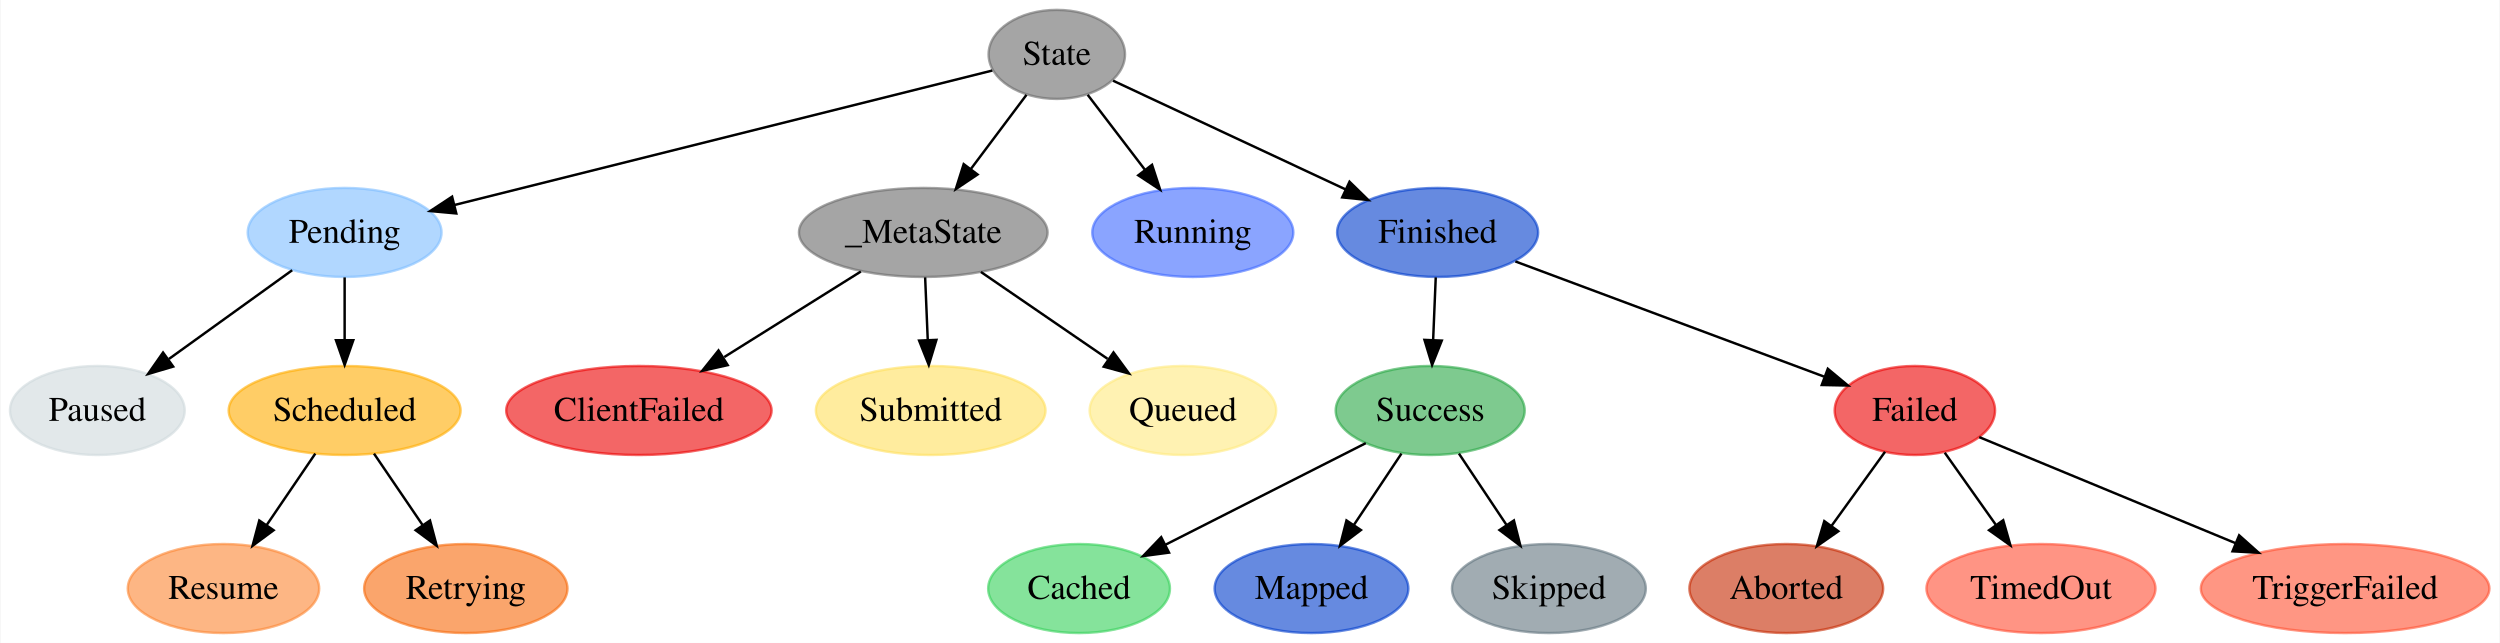
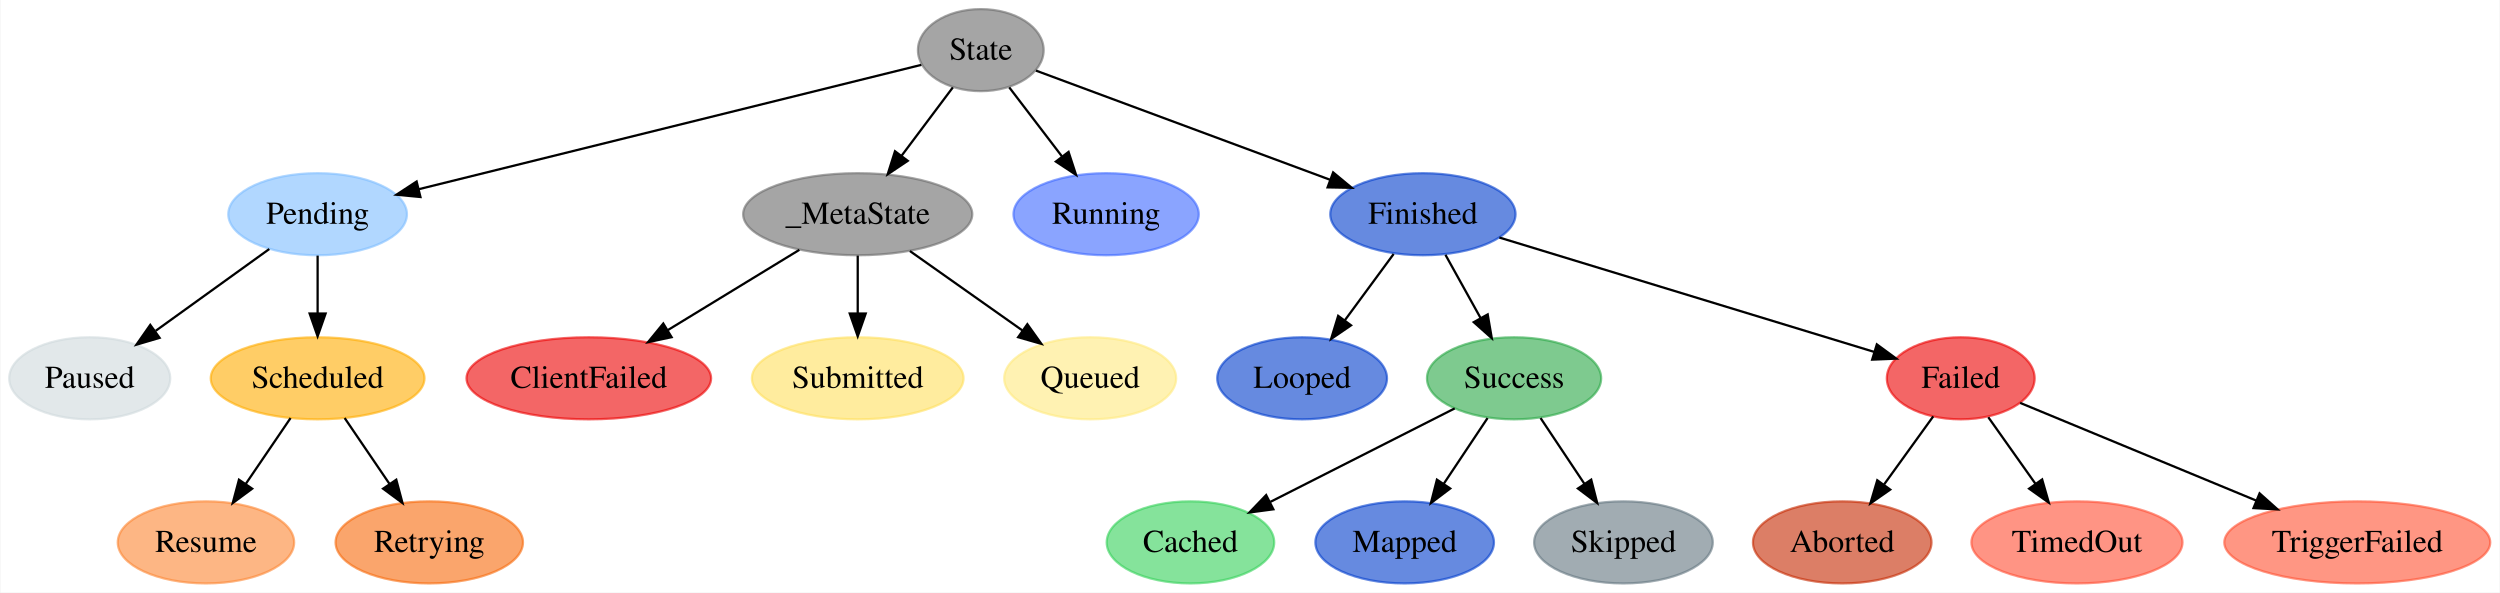
- <svg xmlns="http://www.w3.org/2000/svg" width="1011pt" height="260pt" viewBox="0.00 0.00 1010.58 260.00">
+ <svg xmlns="http://www.w3.org/2000/svg" width="1097pt" height="260pt" viewBox="0.00 0.00 1096.58 260.00">
  <g id="graph0" class="graph" transform="scale(1 1) rotate(0) translate(4 256)">
-     <polygon fill="#ffffff" stroke="transparent" points="-4,4 -4,-256 1006.582,-256 1006.582,4 -4,4" />
+     <polygon fill="#ffffff" stroke="transparent" points="-4,4 -4,-256 1092.582,-256 1092.582,4 -4,4" />
    <g id="node1" class="node">
-       <ellipse fill="#696969" fill-opacity="0.6" stroke="#696969" stroke-opacity="0.6" cx="423.16" cy="-234" rx="27.58" ry="18" />
-       <text text-anchor="middle" x="423.16" y="-229.8" font-family="Times,serif" font-size="14.00" fill="#000000">State</text>
+       <ellipse fill="#696969" fill-opacity="0.6" stroke="#696969" stroke-opacity="0.6" cx="426.16" cy="-234" rx="27.58" ry="18" />
+       <text text-anchor="middle" x="426.16" y="-229.8" font-family="Times,serif" font-size="14.00" fill="#000000">State</text>
    </g>
    <g id="node2" class="node">
      <ellipse fill="#7ebdff" fill-opacity="0.6" stroke="#7ebdff" stroke-opacity="0.6" cx="135.16" cy="-162" rx="39.189" ry="18" />
      <text text-anchor="middle" x="135.16" y="-157.8" font-family="Times,serif" font-size="14.00" fill="#000000">Pending</text>
    </g>
    <g id="edge1" class="edge">
-       <path fill="none" stroke="#000000" d="M397.094,-227.483C347.777,-215.154 240.318,-188.289 179.476,-173.079" />
-       <polygon fill="#000000" stroke="#000000" points="180.316,-169.681 169.766,-170.651 178.618,-176.472 180.316,-169.681" />
+       <path fill="none" stroke="#000000" d="M400.08,-227.547C350.26,-215.221 241.054,-188.201 179.543,-172.981" />
+       <polygon fill="#000000" stroke="#000000" points="180.28,-169.558 169.732,-170.554 178.599,-176.353 180.28,-169.558" />
    </g>
    <g id="node7" class="node">
-       <ellipse fill="#696969" fill-opacity="0.6" stroke="#696969" stroke-opacity="0.6" cx="369.16" cy="-162" rx="50.264" ry="18" />
-       <text text-anchor="middle" x="369.16" y="-157.8" font-family="Times,serif" font-size="14.00" fill="#000000">_MetaState</text>
+       <ellipse fill="#696969" fill-opacity="0.6" stroke="#696969" stroke-opacity="0.6" cx="372.16" cy="-162" rx="50.264" ry="18" />
+       <text text-anchor="middle" x="372.16" y="-157.8" font-family="Times,serif" font-size="14.00" fill="#000000">_MetaState</text>
    </g>
    <g id="edge6" class="edge">
-       <path fill="none" stroke="#000000" d="M410.907,-217.662C404.246,-208.781 395.857,-197.596 388.35,-187.586" />
-       <polygon fill="#000000" stroke="#000000" points="391.109,-185.431 382.309,-179.531 385.509,-189.631 391.109,-185.431" />
+       <path fill="none" stroke="#000000" d="M413.907,-217.662C407.246,-208.781 398.857,-197.596 391.35,-187.586" />
+       <polygon fill="#000000" stroke="#000000" points="394.109,-185.431 385.309,-179.531 388.509,-189.631 394.109,-185.431" />
    </g>
    <g id="node11" class="node">
-       <ellipse fill="#3d67ff" fill-opacity="0.6" stroke="#3d67ff" stroke-opacity="0.6" cx="478.16" cy="-162" rx="40.642" ry="18" />
-       <text text-anchor="middle" x="478.16" y="-157.8" font-family="Times,serif" font-size="14.00" fill="#000000">Running</text>
+       <ellipse fill="#3d67ff" fill-opacity="0.6" stroke="#3d67ff" stroke-opacity="0.6" cx="481.16" cy="-162" rx="40.642" ry="18" />
+       <text text-anchor="middle" x="481.16" y="-157.8" font-family="Times,serif" font-size="14.00" fill="#000000">Running</text>
    </g>
    <g id="edge10" class="edge">
-       <path fill="none" stroke="#000000" d="M435.641,-217.662C442.475,-208.716 451.094,-197.433 458.783,-187.367" />
-       <polygon fill="#000000" stroke="#000000" points="461.673,-189.349 464.962,-179.277 456.111,-185.099 461.673,-189.349" />
+       <path fill="none" stroke="#000000" d="M438.641,-217.662C445.475,-208.716 454.094,-197.433 461.783,-187.367" />
+       <polygon fill="#000000" stroke="#000000" points="464.673,-189.349 467.962,-179.277 459.111,-185.099 464.673,-189.349" />
    </g>
    <g id="node12" class="node">
-       <ellipse fill="#003ccb" fill-opacity="0.6" stroke="#003ccb" stroke-opacity="0.6" cx="577.16" cy="-162" rx="40.642" ry="18" />
-       <text text-anchor="middle" x="577.16" y="-157.8" font-family="Times,serif" font-size="14.00" fill="#000000">Finished</text>
+       <ellipse fill="#003ccb" fill-opacity="0.6" stroke="#003ccb" stroke-opacity="0.6" cx="620.16" cy="-162" rx="40.642" ry="18" />
+       <text text-anchor="middle" x="620.16" y="-157.8" font-family="Times,serif" font-size="14.00" fill="#000000">Finished</text>
    </g>
    <g id="edge11" class="edge">
-       <path fill="none" stroke="#000000" d="M445.884,-223.376C470.647,-211.799 510.648,-193.097 539.995,-179.376" />
-       <polygon fill="#000000" stroke="#000000" points="541.539,-182.518 549.116,-175.112 538.575,-176.177 541.539,-182.518" />
+       <path fill="none" stroke="#000000" d="M450.338,-225.027C482.643,-213.037 540.343,-191.623 579.422,-177.119" />
+       <polygon fill="#000000" stroke="#000000" points="580.772,-180.352 588.929,-173.591 578.337,-173.789 580.772,-180.352" />
    </g>
    <g id="node3" class="node">
      <ellipse fill="#cfd8dc" fill-opacity="0.6" stroke="#cfd8dc" stroke-opacity="0.6" cx="35.16" cy="-90" rx="35.322" ry="18" />
      <text text-anchor="middle" x="35.16" y="-85.8" font-family="Times,serif" font-size="14.00" fill="#000000">Paused</text>
    </g>
    <g id="edge2" class="edge">
      <path fill="none" stroke="#000000" d="M113.953,-146.731C99.441,-136.282 80.02,-122.299 64.09,-110.829" />
      <polygon fill="#000000" stroke="#000000" points="65.814,-107.758 55.653,-104.755 61.724,-113.438 65.814,-107.758" />
    </g>
    <g id="node4" class="node">
      <ellipse fill="#ffab00" fill-opacity="0.6" stroke="#ffab00" stroke-opacity="0.6" cx="135.16" cy="-90" rx="46.889" ry="18" />
      <text text-anchor="middle" x="135.16" y="-85.8" font-family="Times,serif" font-size="14.00" fill="#000000">Scheduled</text>
    </g>
    <g id="edge3" class="edge">
      <path fill="none" stroke="#000000" d="M135.16,-143.831C135.16,-136.131 135.16,-126.974 135.16,-118.417" />
      <polygon fill="#000000" stroke="#000000" points="138.661,-118.413 135.16,-108.413 131.661,-118.413 138.661,-118.413" />
    </g>
    <g id="node5" class="node">
      <ellipse fill="#fb8532" fill-opacity="0.6" stroke="#fb8532" stroke-opacity="0.6" cx="86.16" cy="-18" rx="38.696" ry="18" />
      <text text-anchor="middle" x="86.16" y="-13.8" font-family="Times,serif" font-size="14.00" fill="#000000">Resume</text>
    </g>
    <g id="edge4" class="edge">
      <path fill="none" stroke="#000000" d="M123.299,-72.571C117.4,-63.904 110.156,-53.259 103.637,-43.68" />
      <polygon fill="#000000" stroke="#000000" points="106.433,-41.567 97.913,-35.269 100.645,-45.505 106.433,-41.567" />
    </g>
    <g id="node6" class="node">
      <ellipse fill="#f66a0a" fill-opacity="0.6" stroke="#f66a0a" stroke-opacity="0.6" cx="184.16" cy="-18" rx="41.109" ry="18" />
      <text text-anchor="middle" x="184.16" y="-13.8" font-family="Times,serif" font-size="14.00" fill="#000000">Retrying</text>
    </g>
    <g id="edge5" class="edge">
      <path fill="none" stroke="#000000" d="M147.022,-72.571C152.92,-63.904 160.165,-53.259 166.684,-43.68" />
      <polygon fill="#000000" stroke="#000000" points="169.675,-45.505 172.408,-35.269 163.888,-41.567 169.675,-45.505" />
    </g>
    <g id="node8" class="node">
      <ellipse fill="#eb0000" fill-opacity="0.6" stroke="#eb0000" stroke-opacity="0.6" cx="254.16" cy="-90" rx="53.656" ry="18" />
      <text text-anchor="middle" x="254.16" y="-85.8" font-family="Times,serif" font-size="14.00" fill="#000000">ClientFailed</text>
    </g>
    <g id="edge7" class="edge">
-       <path fill="none" stroke="#000000" d="M343.923,-146.199C327.708,-136.047 306.431,-122.726 288.663,-111.602" />
-       <polygon fill="#000000" stroke="#000000" points="290.069,-108.353 279.736,-106.013 286.355,-114.286 290.069,-108.353" />
+       <path fill="none" stroke="#000000" d="M346.556,-146.377C329.663,-136.07 307.325,-122.439 288.844,-111.163" />
+       <polygon fill="#000000" stroke="#000000" points="290.482,-108.062 280.122,-105.841 286.836,-114.037 290.482,-108.062" />
    </g>
    <g id="node9" class="node">
      <ellipse fill="#ffdf5d" fill-opacity="0.6" stroke="#ffdf5d" stroke-opacity="0.6" cx="372.16" cy="-90" rx="46.43" ry="18" />
      <text text-anchor="middle" x="372.16" y="-85.8" font-family="Times,serif" font-size="14.00" fill="#000000">Submitted</text>
    </g>
    <g id="edge8" class="edge">
-       <path fill="none" stroke="#000000" d="M369.918,-143.831C370.238,-136.131 370.62,-126.974 370.976,-118.417" />
-       <polygon fill="#000000" stroke="#000000" points="374.474,-118.55 371.393,-108.413 367.48,-118.259 374.474,-118.55" />
+       <path fill="none" stroke="#000000" d="M372.16,-143.831C372.16,-136.131 372.16,-126.974 372.16,-118.417" />
+       <polygon fill="#000000" stroke="#000000" points="375.661,-118.413 372.16,-108.413 368.661,-118.413 375.661,-118.413" />
    </g>
    <g id="node10" class="node">
      <ellipse fill="#ffea7f" fill-opacity="0.6" stroke="#ffea7f" stroke-opacity="0.6" cx="474.16" cy="-90" rx="37.718" ry="18" />
      <text text-anchor="middle" x="474.16" y="-85.8" font-family="Times,serif" font-size="14.00" fill="#000000">Queued</text>
    </g>
    <g id="edge9" class="edge">
-       <path fill="none" stroke="#000000" d="M392.463,-146.021C407.553,-135.674 427.36,-122.092 443.693,-110.892" />
-       <polygon fill="#000000" stroke="#000000" points="446.089,-113.493 452.357,-104.951 442.13,-107.72 446.089,-113.493" />
+       <path fill="none" stroke="#000000" d="M395.051,-145.842C409.622,-135.557 428.643,-122.13 444.383,-111.02" />
+       <polygon fill="#000000" stroke="#000000" points="446.589,-113.747 452.74,-105.12 442.552,-108.028 446.589,-113.747" />
    </g>
    <g id="node13" class="node">
-       <ellipse fill="#28a745" fill-opacity="0.6" stroke="#28a745" stroke-opacity="0.6" cx="574.16" cy="-90" rx="38.211" ry="18" />
-       <text text-anchor="middle" x="574.16" y="-85.8" font-family="Times,serif" font-size="14.00" fill="#000000">Success</text>
+       <ellipse fill="#003ccb" fill-opacity="0.6" stroke="#003ccb" stroke-opacity="0.6" cx="567.16" cy="-90" rx="37.242" ry="18" />
+       <text text-anchor="middle" x="567.16" y="-85.8" font-family="Times,serif" font-size="14.00" fill="#000000">Looped</text>
    </g>
    <g id="edge12" class="edge">
-       <path fill="none" stroke="#000000" d="M576.403,-143.831C576.083,-136.131 575.701,-126.974 575.345,-118.417" />
-       <polygon fill="#000000" stroke="#000000" points="578.841,-118.259 574.928,-108.413 571.847,-118.55 578.841,-118.259" />
+       <path fill="none" stroke="#000000" d="M607.331,-144.571C600.886,-135.815 592.955,-125.042 585.848,-115.387" />
+       <polygon fill="#000000" stroke="#000000" points="588.619,-113.247 579.872,-107.269 582.982,-117.397 588.619,-113.247" />
+     </g>
+     <g id="node14" class="node">
+       <ellipse fill="#28a745" fill-opacity="0.6" stroke="#28a745" stroke-opacity="0.6" cx="660.16" cy="-90" rx="38.211" ry="18" />
+       <text text-anchor="middle" x="660.16" y="-85.8" font-family="Times,serif" font-size="14.00" fill="#000000">Success</text>
+     </g>
+     <g id="edge13" class="edge">
+       <path fill="none" stroke="#000000" d="M630.048,-144.202C634.698,-135.832 640.338,-125.68 645.474,-116.436" />
+       <polygon fill="#000000" stroke="#000000" points="648.59,-118.034 650.386,-107.593 642.471,-114.635 648.59,-118.034" />
+     </g>
+     <g id="node18" class="node">
+       <ellipse fill="#eb0000" fill-opacity="0.6" stroke="#eb0000" stroke-opacity="0.6" cx="856.16" cy="-90" rx="32.424" ry="18" />
+       <text text-anchor="middle" x="856.16" y="-85.8" font-family="Times,serif" font-size="14.00" fill="#000000">Failed</text>
+     </g>
+     <g id="edge17" class="edge">
+       <path fill="none" stroke="#000000" d="M653.723,-151.761C697.142,-138.514 772.592,-115.495 818.1,-101.612" />
+       <polygon fill="#000000" stroke="#000000" points="819.342,-104.892 827.885,-98.626 817.299,-98.197 819.342,-104.892" />
+     </g>
+     <g id="node15" class="node">
+       <ellipse fill="#34d058" fill-opacity="0.6" stroke="#34d058" stroke-opacity="0.6" cx="518.16" cy="-18" rx="36.749" ry="18" />
+       <text text-anchor="middle" x="518.16" y="-13.8" font-family="Times,serif" font-size="14.00" fill="#000000">Cached</text>
+     </g>
+     <g id="edge14" class="edge">
+       <path fill="none" stroke="#000000" d="M634.115,-76.794C611.396,-65.275 578.245,-48.465 553.202,-35.768" />
+       <polygon fill="#000000" stroke="#000000" points="554.542,-32.523 544.04,-31.122 551.376,-38.766 554.542,-32.523" />
+     </g>
+     <g id="node16" class="node">
+       <ellipse fill="#003ccb" fill-opacity="0.6" stroke="#003ccb" stroke-opacity="0.6" cx="612.16" cy="-18" rx="39.171" ry="18" />
+       <text text-anchor="middle" x="612.16" y="-13.8" font-family="Times,serif" font-size="14.00" fill="#000000">Mapped</text>
+     </g>
+     <g id="edge15" class="edge">
+       <path fill="none" stroke="#000000" d="M648.541,-72.571C642.763,-63.904 635.667,-53.259 629.28,-43.68" />
+       <polygon fill="#000000" stroke="#000000" points="632.132,-41.648 623.673,-35.269 626.308,-45.531 632.132,-41.648" />
    </g>
    <g id="node17" class="node">
-       <ellipse fill="#eb0000" fill-opacity="0.6" stroke="#eb0000" stroke-opacity="0.6" cx="770.16" cy="-90" rx="32.424" ry="18" />
-       <text text-anchor="middle" x="770.16" y="-85.8" font-family="Times,serif" font-size="14.00" fill="#000000">Failed</text>
+       <ellipse fill="#62757f" fill-opacity="0.6" stroke="#62757f" stroke-opacity="0.6" cx="708.16" cy="-18" rx="39.189" ry="18" />
+       <text text-anchor="middle" x="708.16" y="-13.8" font-family="Times,serif" font-size="14.00" fill="#000000">Skipped</text>
    </g>
    <g id="edge16" class="edge">
-       <path fill="none" stroke="#000000" d="M608.599,-150.272C642.771,-137.524 697.317,-117.175 733.435,-103.701" />
-       <polygon fill="#000000" stroke="#000000" points="734.955,-106.869 743.101,-100.095 732.508,-100.311 734.955,-106.869" />
-     </g>
-     <g id="node14" class="node">
-       <ellipse fill="#34d058" fill-opacity="0.6" stroke="#34d058" stroke-opacity="0.6" cx="432.16" cy="-18" rx="36.749" ry="18" />
-       <text text-anchor="middle" x="432.16" y="-13.8" font-family="Times,serif" font-size="14.00" fill="#000000">Cached</text>
-     </g>
-     <g id="edge13" class="edge">
-       <path fill="none" stroke="#000000" d="M548.115,-76.794C525.396,-65.275 492.245,-48.465 467.202,-35.768" />
-       <polygon fill="#000000" stroke="#000000" points="468.542,-32.523 458.04,-31.122 465.377,-38.766 468.542,-32.523" />
-     </g>
-     <g id="node15" class="node">
-       <ellipse fill="#003ccb" fill-opacity="0.6" stroke="#003ccb" stroke-opacity="0.6" cx="526.16" cy="-18" rx="39.171" ry="18" />
-       <text text-anchor="middle" x="526.16" y="-13.8" font-family="Times,serif" font-size="14.00" fill="#000000">Mapped</text>
-     </g>
-     <g id="edge14" class="edge">
-       <path fill="none" stroke="#000000" d="M562.541,-72.571C556.763,-63.904 549.667,-53.259 543.28,-43.68" />
-       <polygon fill="#000000" stroke="#000000" points="546.132,-41.648 537.673,-35.269 540.308,-45.531 546.132,-41.648" />
-     </g>
-     <g id="node16" class="node">
-       <ellipse fill="#62757f" fill-opacity="0.6" stroke="#62757f" stroke-opacity="0.6" cx="622.16" cy="-18" rx="39.189" ry="18" />
-       <text text-anchor="middle" x="622.16" y="-13.8" font-family="Times,serif" font-size="14.00" fill="#000000">Skipped</text>
-     </g>
-     <g id="edge15" class="edge">
-       <path fill="none" stroke="#000000" d="M585.78,-72.571C591.558,-63.904 598.654,-53.259 605.041,-43.68" />
-       <polygon fill="#000000" stroke="#000000" points="608.013,-45.531 610.648,-35.269 602.189,-41.648 608.013,-45.531" />
-     </g>
-     <g id="node18" class="node">
-       <ellipse fill="#c42800" fill-opacity="0.6" stroke="#c42800" stroke-opacity="0.6" cx="718.16" cy="-18" rx="39.171" ry="18" />
-       <text text-anchor="middle" x="718.16" y="-13.8" font-family="Times,serif" font-size="14.00" fill="#000000">Aborted</text>
-     </g>
-     <g id="edge17" class="edge">
-       <path fill="none" stroke="#000000" d="M758.1,-73.301C751.695,-64.433 743.688,-53.346 736.529,-43.433" />
-       <polygon fill="#000000" stroke="#000000" points="739.209,-41.166 730.517,-35.109 733.534,-45.265 739.209,-41.166" />
+       <path fill="none" stroke="#000000" d="M671.78,-72.571C677.558,-63.904 684.654,-53.259 691.041,-43.68" />
+       <polygon fill="#000000" stroke="#000000" points="694.013,-45.531 696.648,-35.269 688.189,-41.648 694.013,-45.531" />
    </g>
    <g id="node19" class="node">
-       <ellipse fill="#ff4e33" fill-opacity="0.6" stroke="#ff4e33" stroke-opacity="0.6" cx="821.16" cy="-18" rx="46.3" ry="18" />
-       <text text-anchor="middle" x="821.16" y="-13.8" font-family="Times,serif" font-size="14.00" fill="#000000">TimedOut</text>
+       <ellipse fill="#c42800" fill-opacity="0.6" stroke="#c42800" stroke-opacity="0.6" cx="804.16" cy="-18" rx="39.171" ry="18" />
+       <text text-anchor="middle" x="804.16" y="-13.8" font-family="Times,serif" font-size="14.00" fill="#000000">Aborted</text>
    </g>
    <g id="edge18" class="edge">
-       <path fill="none" stroke="#000000" d="M782.247,-72.937C788.443,-64.189 796.118,-53.355 803.009,-43.626" />
-       <polygon fill="#000000" stroke="#000000" points="805.883,-45.624 808.807,-35.441 800.17,-41.578 805.883,-45.624" />
+       <path fill="none" stroke="#000000" d="M844.1,-73.301C837.695,-64.433 829.688,-53.346 822.529,-43.433" />
+       <polygon fill="#000000" stroke="#000000" points="825.209,-41.166 816.517,-35.109 819.534,-45.265 825.209,-41.166" />
    </g>
    <g id="node20" class="node">
-       <ellipse fill="#ff5131" fill-opacity="0.6" stroke="#ff5131" stroke-opacity="0.6" cx="944.16" cy="-18" rx="58.344" ry="18" />
-       <text text-anchor="middle" x="944.16" y="-13.8" font-family="Times,serif" font-size="14.00" fill="#000000">TriggerFailed</text>
+       <ellipse fill="#ff4e33" fill-opacity="0.6" stroke="#ff4e33" stroke-opacity="0.6" cx="907.16" cy="-18" rx="46.3" ry="18" />
+       <text text-anchor="middle" x="907.16" y="-13.8" font-family="Times,serif" font-size="14.00" fill="#000000">TimedOut</text>
    </g>
    <g id="edge19" class="edge">
-       <path fill="none" stroke="#000000" d="M796.21,-79.221C823.563,-67.902 867.07,-49.9 899.839,-36.34" />
-       <polygon fill="#000000" stroke="#000000" points="901.301,-39.523 909.203,-32.465 898.625,-33.055 901.301,-39.523" />
+       <path fill="none" stroke="#000000" d="M868.247,-72.937C874.443,-64.189 882.118,-53.355 889.009,-43.626" />
+       <polygon fill="#000000" stroke="#000000" points="891.883,-45.624 894.807,-35.441 886.17,-41.578 891.883,-45.624" />
+     </g>
+     <g id="node21" class="node">
+       <ellipse fill="#ff5131" fill-opacity="0.6" stroke="#ff5131" stroke-opacity="0.6" cx="1030.16" cy="-18" rx="58.344" ry="18" />
+       <text text-anchor="middle" x="1030.16" y="-13.8" font-family="Times,serif" font-size="14.00" fill="#000000">TriggerFailed</text>
+     </g>
+     <g id="edge20" class="edge">
+       <path fill="none" stroke="#000000" d="M882.21,-79.221C909.563,-67.902 953.07,-49.9 985.839,-36.34" />
+       <polygon fill="#000000" stroke="#000000" points="987.301,-39.523 995.203,-32.465 984.625,-33.055 987.301,-39.523" />
    </g>
  </g>
</svg>
